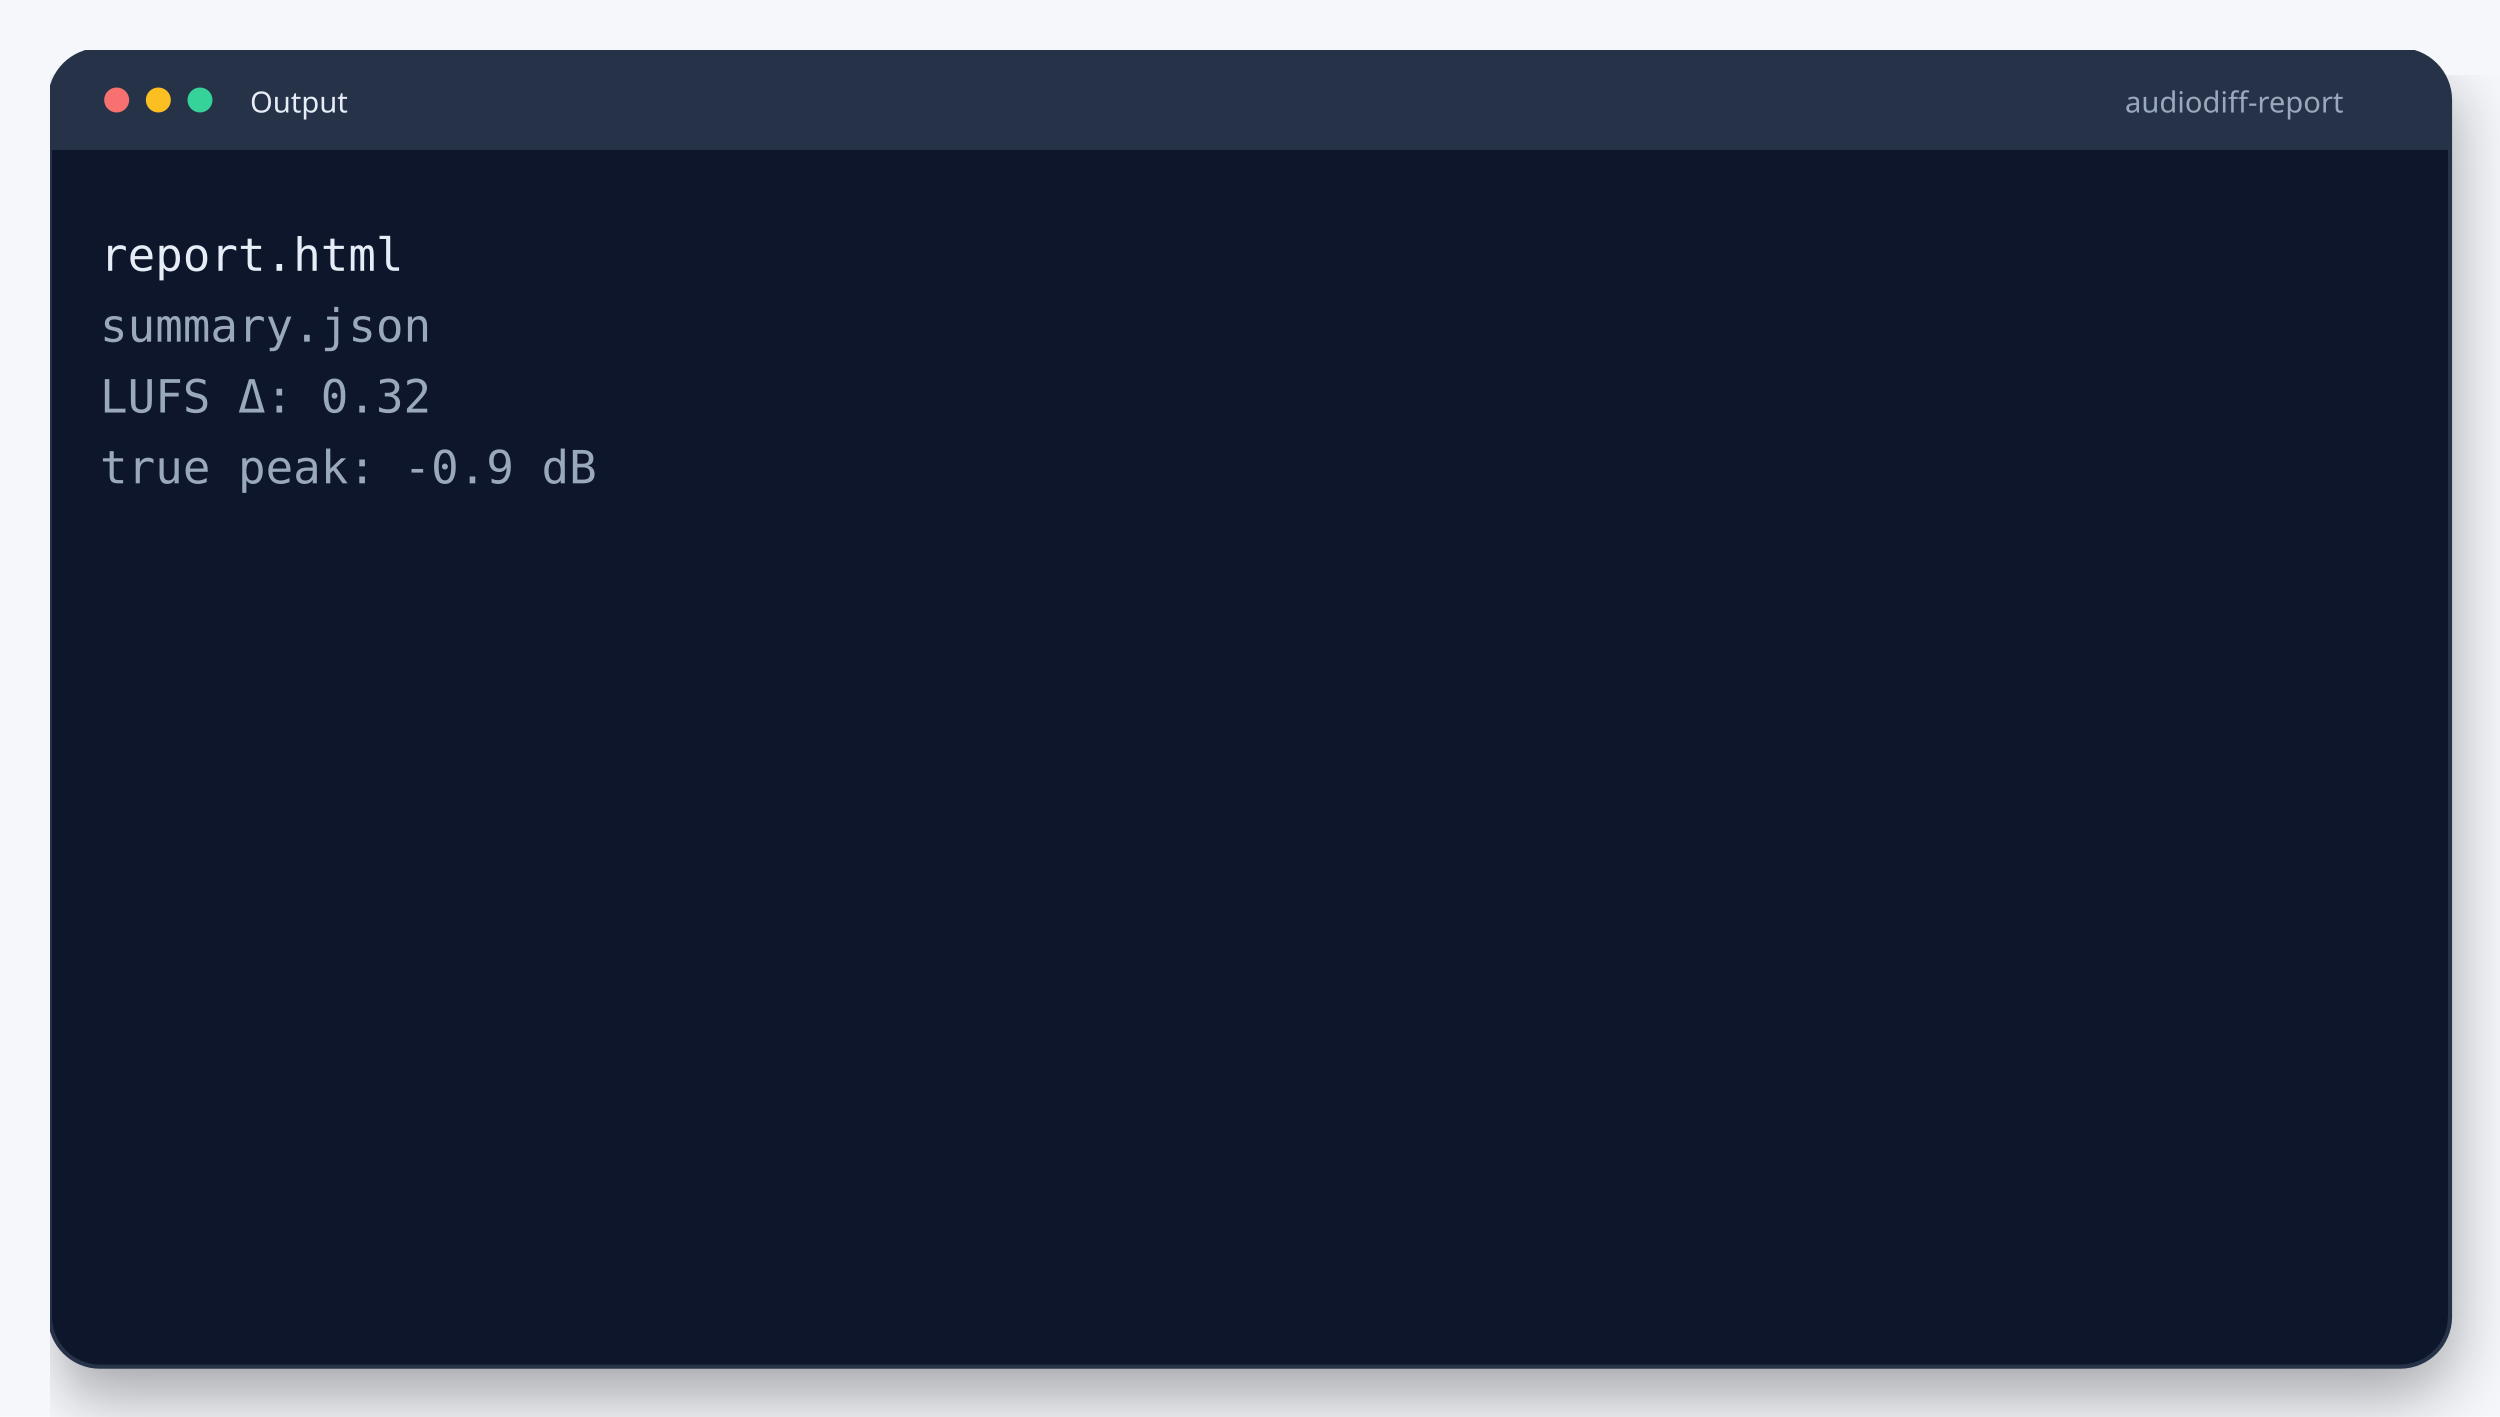
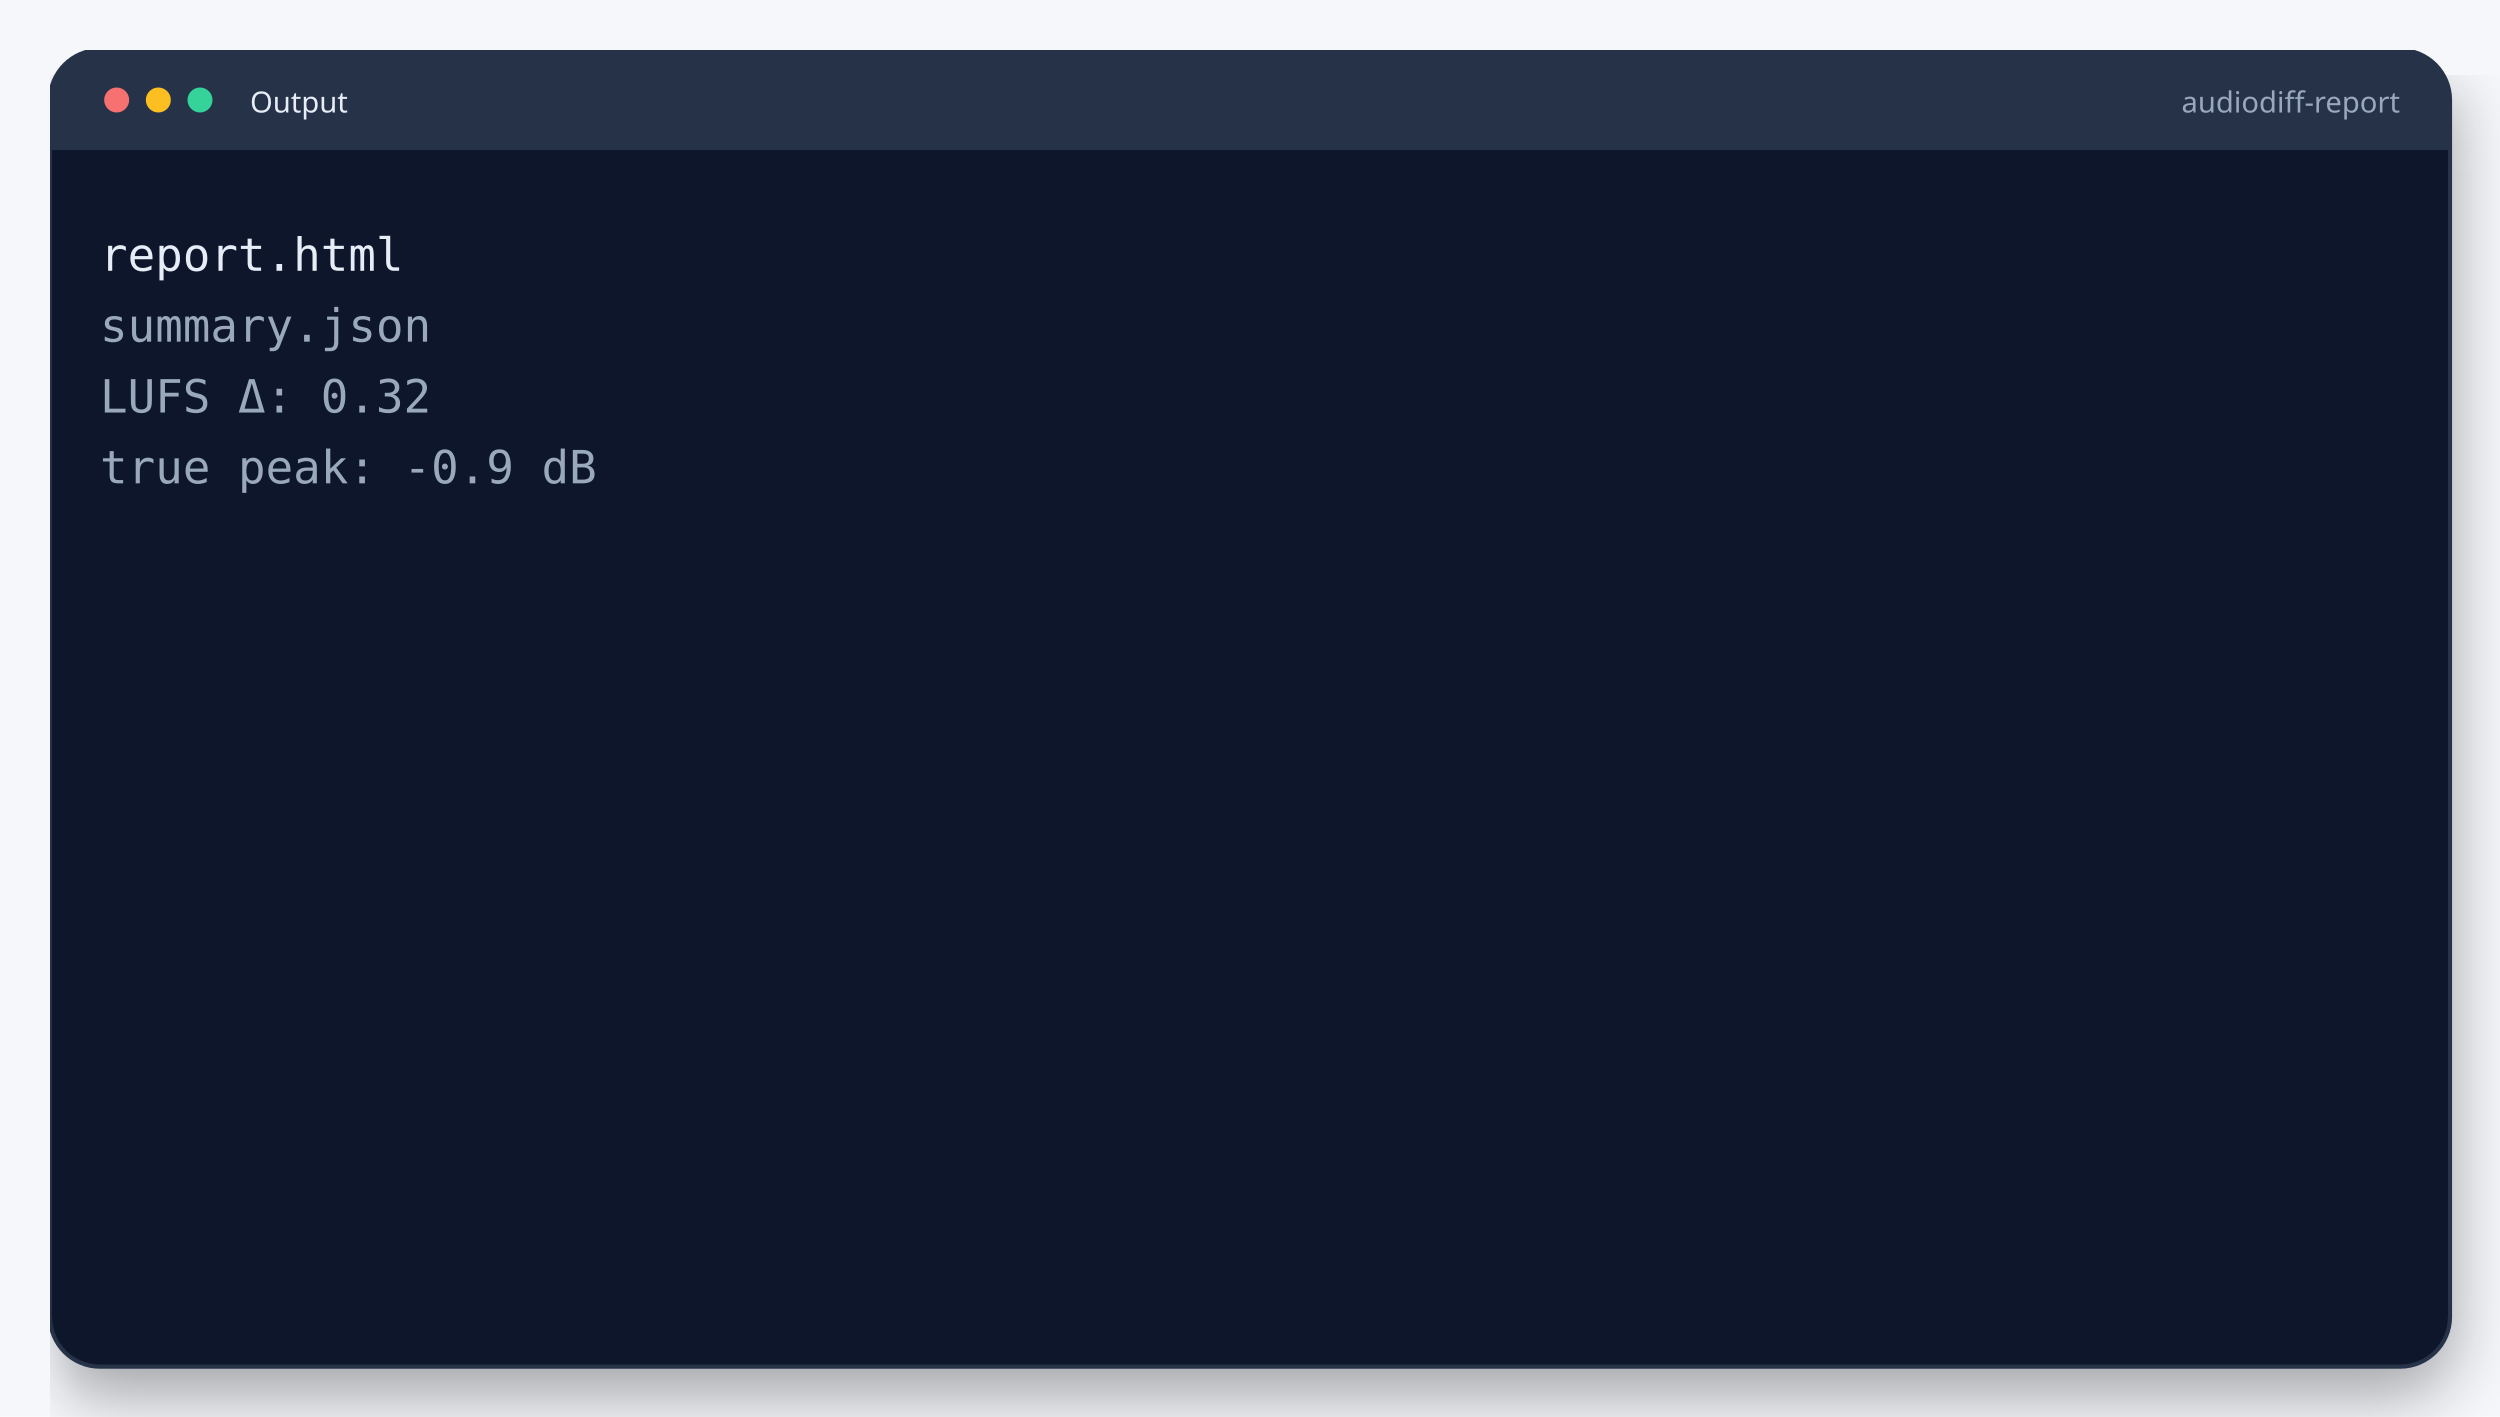
<svg xmlns="http://www.w3.org/2000/svg" width="1200" height="680" fill="none" style="color-scheme:light dark" viewBox="0 0 1200 680">
  <style>text{font-family:"Space Grotesk","Sora","IBM Plex Sans",sans-serif}.mono{font-family:"IBM Plex Mono","JetBrains Mono",monospace}</style>
  <path fill="#F5F7FB" d="M0 0h1200v680H0z" />
  <defs>
    <filter id="shadow" width="200%" height="200%" x="0" y="0">
      <feDropShadow dx="0" dy="12" flood-color="#000" flood-opacity=".35" stdDeviation="16" />
    </filter>
  </defs>
  <g filter="url(#shadow)">
    <rect width="1152" height="632" x="24" y="24" fill="#0F172A" stroke="#253147" stroke-width="2" rx="24" />
    <path fill="#253147" d="M48 24h1104a24 24 0 0 1 24 24v24H24V48a24 24 0 0 1 24-24" />
    <circle cx="56" cy="48" r="6" fill="#F87171" />
    <circle cx="76" cy="48" r="6" fill="#FBBF24" />
    <circle cx="96" cy="48" r="6" fill="#34D399" />
  </g>
  <text x="120" y="54" fill="#E6EDF7" font-size="14">Output</text>
-   <text x="1020" y="54" fill="#9AA8BD" font-size="14">audiodiff-report</text>
+   <text x="1152" y="54" fill="#9AA8BD" font-size="14" text-anchor="end">audiodiff-report</text>
  <text x="48" y="130" fill="#E6EDF7" class="mono" font-size="22">report.html</text>
  <text x="48" y="164" fill="#9AA8BD" class="mono" font-size="22">summary.json</text>
  <text x="48" y="198" fill="#9AA8BD" class="mono" font-size="22">LUFS Δ: 0.32</text>
  <text x="48" y="232" fill="#9AA8BD" class="mono" font-size="22">true peak: -0.9 dB</text>
</svg>
